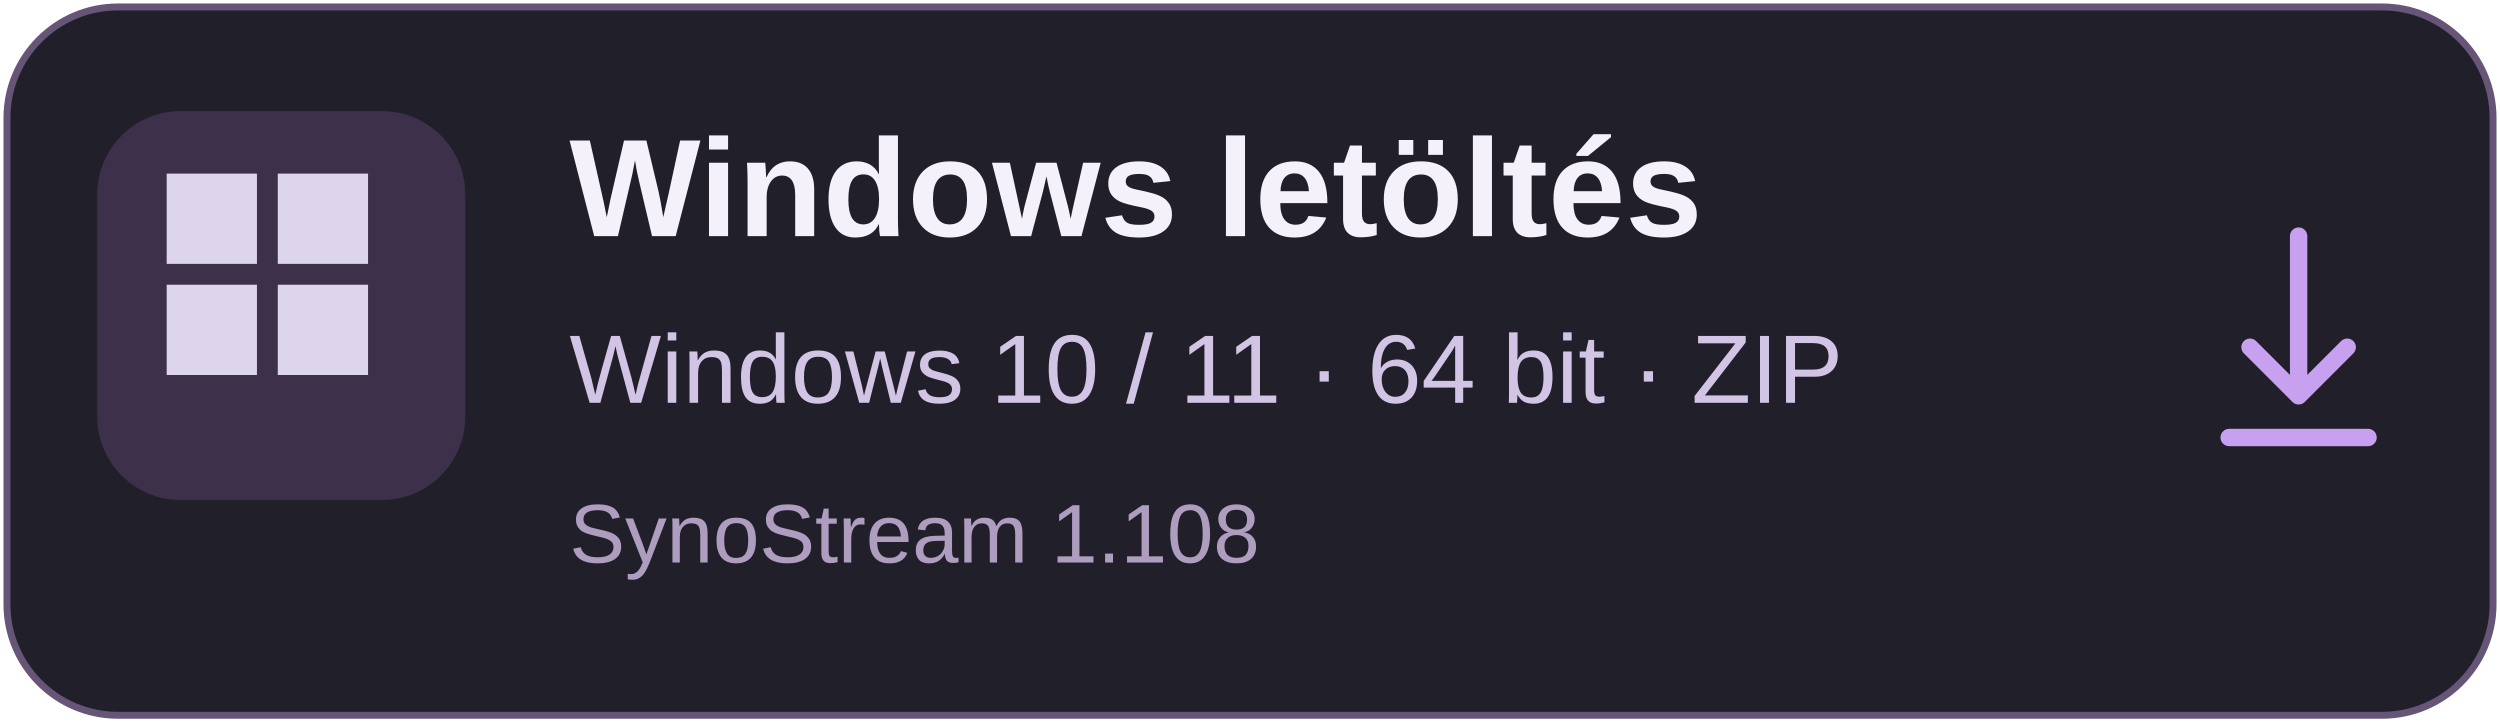
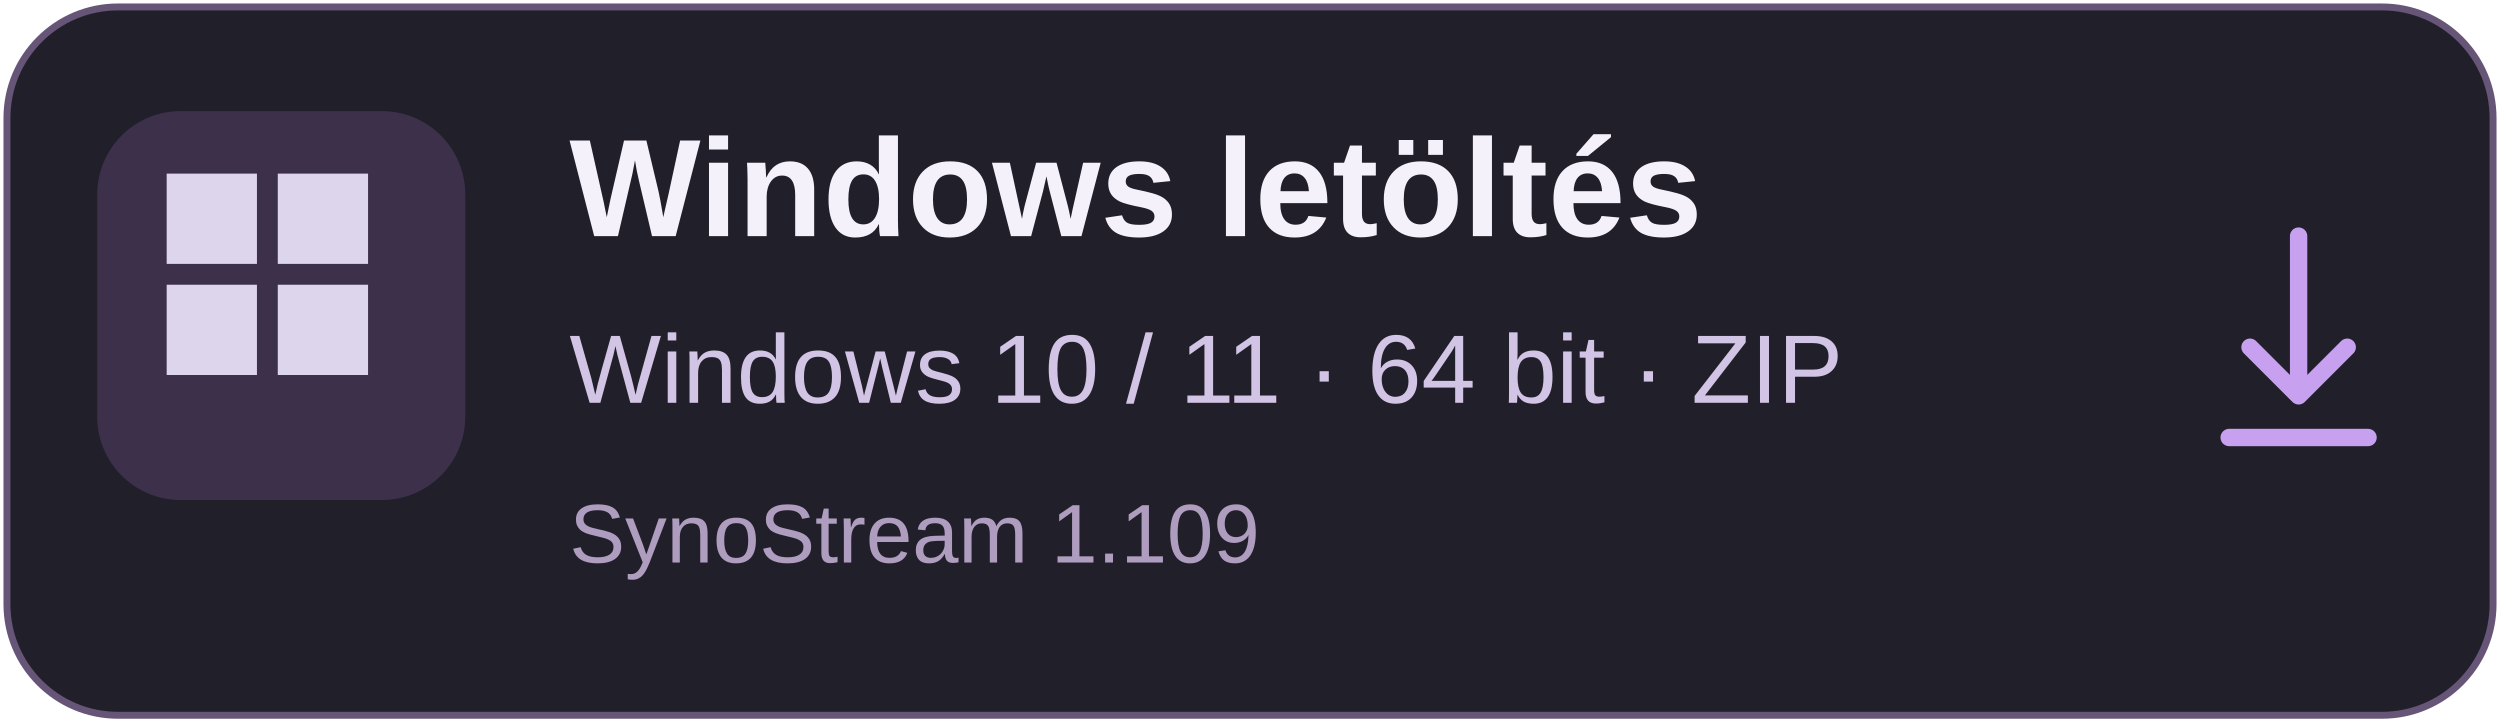
- <svg xmlns="http://www.w3.org/2000/svg" width="360" height="104" viewBox="0 0 360 104" role="img" aria-label="Windows 1.108 letöltése">
+ <svg xmlns="http://www.w3.org/2000/svg" width="360" height="104" viewBox="0 0 360 104" role="img" aria-label="Windows 1.109 letöltése">
  <rect x="1" y="1" width="358" height="102" rx="16" fill="#211f29" stroke="#665577" />
  <rect x="14" y="16" width="53" height="56" rx="12" fill="#3c304b" />
  <path d="M24 25h13v13H24zm16 0h13v13H40zM24 41h13v13H24zm16 0h13v13H40z" fill="#dcd5ec" />
  <g fill="#f5f1fa" font-family="Segoe UI,Arial,sans-serif">
    <text x="82" y="34" font-size="20" font-weight="700">Windows letöltés</text>
    <text x="82" y="58" font-size="14" fill="#d2c4e4">Windows 10 / 11 · 64 bit · ZIP</text>
-     <text x="82" y="81" font-size="12" fill="#af9dbf">SynoStream 1.108</text>
+     <text x="82" y="81" font-size="12" fill="#af9dbf">SynoStream 1.109</text>
  </g>
  <path d="M331 34v23m-7-7 7 7 7-7m-17 13h20" stroke="#c7a1ef" stroke-width="2.5" fill="none" stroke-linecap="round" stroke-linejoin="round" />
</svg>
